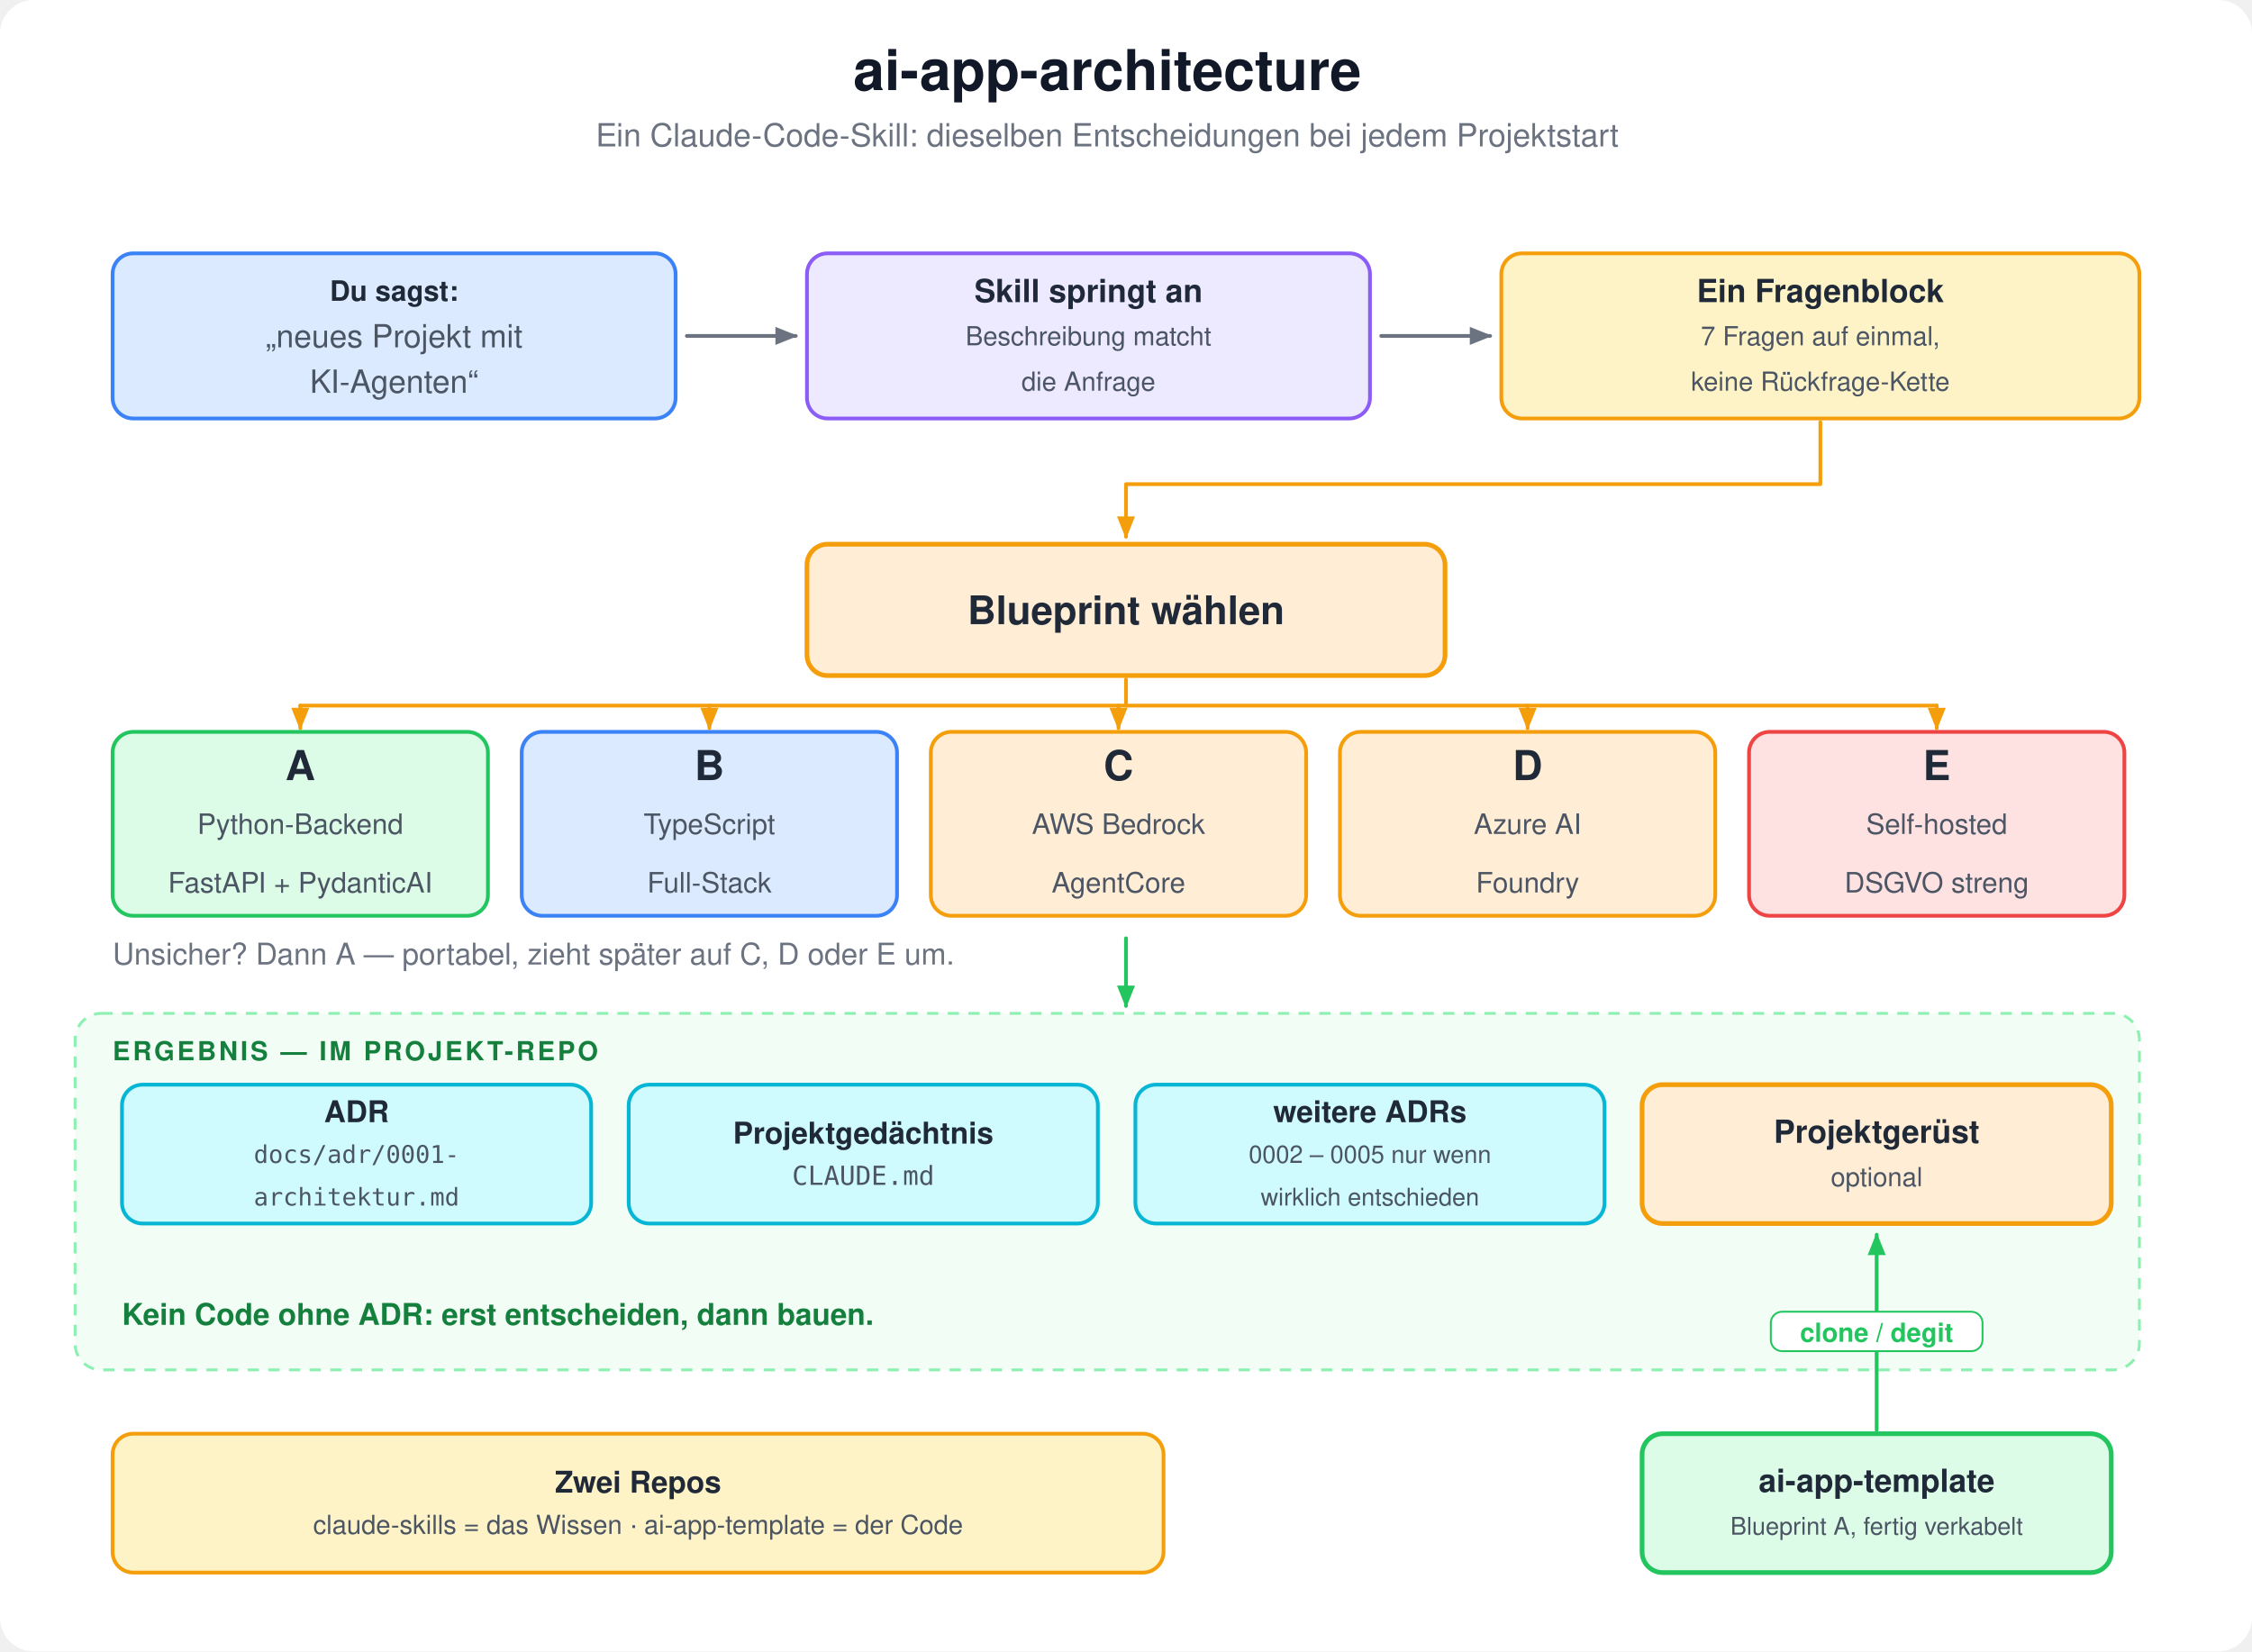
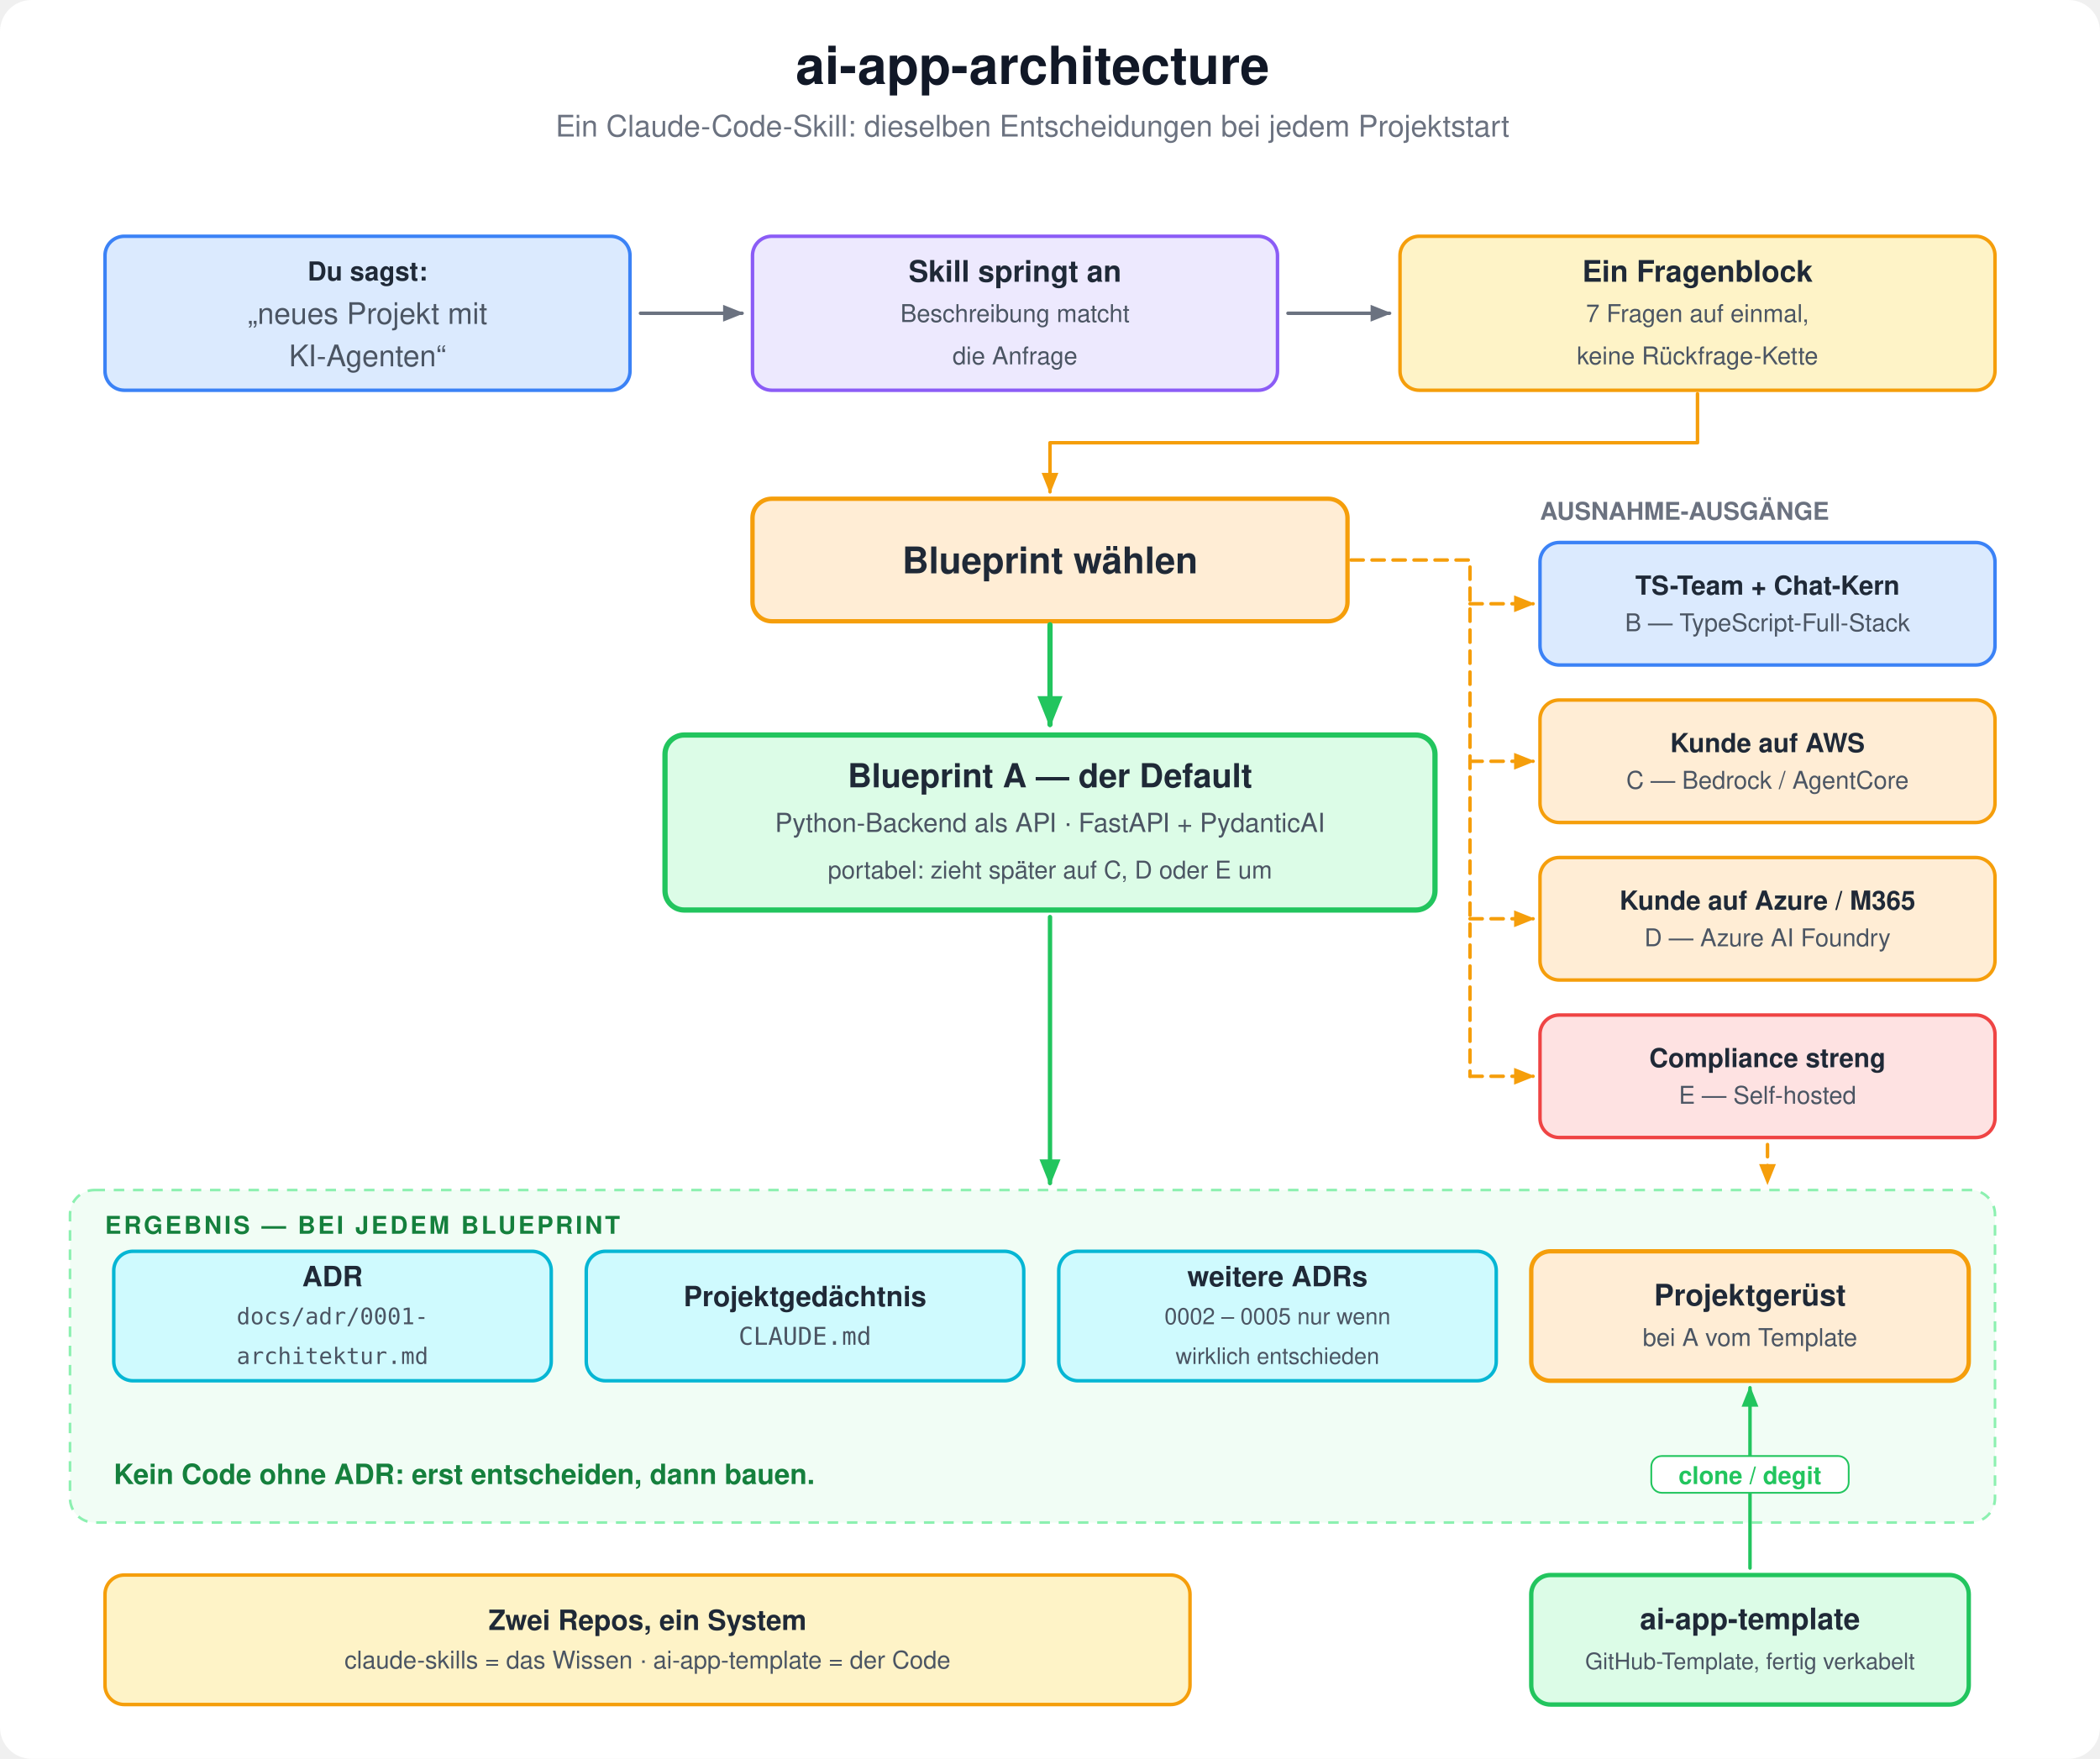
- <svg xmlns="http://www.w3.org/2000/svg" viewBox="0 0 1200 880" width="1200" height="880" role="img">
+ <svg xmlns="http://www.w3.org/2000/svg" viewBox="0 0 1200 1005" width="1200" height="1005" role="img">
  <defs>
    <marker id="ah22c55e" viewBox="0 0 10 10" refX="9" refY="5" markerWidth="6" markerHeight="6" orient="auto-start-reverse">
      <path d="M 0 1 L 10 5 L 0 9 z" fill="#22c55e" />
    </marker>
    <marker id="ah6b7280" viewBox="0 0 10 10" refX="9" refY="5" markerWidth="6" markerHeight="6" orient="auto-start-reverse">
      <path d="M 0 1 L 10 5 L 0 9 z" fill="#6b7280" />
    </marker>
    <marker id="ahf59e0b" viewBox="0 0 10 10" refX="9" refY="5" markerWidth="6" markerHeight="6" orient="auto-start-reverse">
      <path d="M 0 1 L 10 5 L 0 9 z" fill="#f59e0b" />
    </marker>
  </defs>
-   <rect width="1200" height="880" rx="18" fill="#ffffff" />
+   <rect width="1200" height="1005" rx="18" fill="#ffffff" />
  <text x="590" y="48" text-anchor="middle" font-family="ui-sans-serif, -apple-system, 'Segoe UI', Helvetica, Arial, sans-serif" font-size="30" font-weight="700" fill="#111827">ai-app-architecture</text>
  <text x="590" y="78" text-anchor="middle" font-family="ui-sans-serif, -apple-system, 'Segoe UI', Helvetica, Arial, sans-serif" font-size="17" font-weight="500" fill="#6b7280">Ein Claude-Code-Skill: dieselben Entscheidungen bei jedem Projektstart</text>
  <rect x="60" y="135" width="300" height="88" rx="11" fill="#dbeafe" stroke="#3b82f6" stroke-width="2" />
  <text x="210.0" y="160.3" text-anchor="middle" font-family="ui-sans-serif, -apple-system, 'Segoe UI', Helvetica, Arial, sans-serif" font-size="15" font-weight="700" fill="#1f2937">Du sagst:</text>
  <text x="210.0" y="185.1" text-anchor="middle" font-family="ui-sans-serif, -apple-system, 'Segoe UI', Helvetica, Arial, sans-serif" font-size="17" font-weight="500" fill="#4b5563">„neues Projekt mit</text>
  <text x="210.0" y="209.3" text-anchor="middle" font-family="ui-sans-serif, -apple-system, 'Segoe UI', Helvetica, Arial, sans-serif" font-size="17" font-weight="500" fill="#4b5563">KI-Agenten“</text>
  <path d="M 366 179 L 424 179" fill="none" stroke="#6b7280" stroke-width="2" stroke-linecap="round" stroke-linejoin="round" marker-end="url(#ah6b7280)" />
  <rect x="430" y="135" width="300" height="88" rx="11" fill="#ede9fe" stroke="#8b5cf6" stroke-width="2" />
  <text x="580.0" y="161.0" text-anchor="middle" font-family="ui-sans-serif, -apple-system, 'Segoe UI', Helvetica, Arial, sans-serif" font-size="17" font-weight="700" fill="#1f2937">Skill springt an</text>
  <text x="580.0" y="184.0" text-anchor="middle" font-family="ui-sans-serif, -apple-system, 'Segoe UI', Helvetica, Arial, sans-serif" font-size="14" font-weight="500" fill="#4b5563">Beschreibung matcht</text>
  <text x="580.0" y="208.2" text-anchor="middle" font-family="ui-sans-serif, -apple-system, 'Segoe UI', Helvetica, Arial, sans-serif" font-size="14" font-weight="500" fill="#4b5563">die Anfrage</text>
  <path d="M 736 179 L 794 179" fill="none" stroke="#6b7280" stroke-width="2" stroke-linecap="round" stroke-linejoin="round" marker-end="url(#ah6b7280)" />
  <rect x="800" y="135" width="340" height="88" rx="11" fill="#fef3c7" stroke="#f59e0b" stroke-width="2" />
  <text x="970.0" y="161.0" text-anchor="middle" font-family="ui-sans-serif, -apple-system, 'Segoe UI', Helvetica, Arial, sans-serif" font-size="17" font-weight="700" fill="#1f2937">Ein Fragenblock</text>
  <text x="970.0" y="184.0" text-anchor="middle" font-family="ui-sans-serif, -apple-system, 'Segoe UI', Helvetica, Arial, sans-serif" font-size="14" font-weight="500" fill="#4b5563">7 Fragen auf einmal,</text>
  <text x="970.0" y="208.2" text-anchor="middle" font-family="ui-sans-serif, -apple-system, 'Segoe UI', Helvetica, Arial, sans-serif" font-size="14" font-weight="500" fill="#4b5563">keine Rückfrage-Kette</text>
-   <path d="M 970 225 L 970 258 L 600 258 L 600 286" fill="none" stroke="#f59e0b" stroke-width="2" stroke-linecap="round" stroke-linejoin="round" marker-end="url(#ahf59e0b)" />
-   <rect x="430" y="290" width="340" height="70" rx="11" fill="#ffedd5" stroke="#f59e0b" stroke-width="2.5" />
-   <text x="600.0" y="332.6" text-anchor="middle" font-family="ui-sans-serif, -apple-system, 'Segoe UI', Helvetica, Arial, sans-serif" font-size="21" font-weight="700" fill="#1f2937">Blueprint wählen</text>
-   <path d="M 600 362 L 600 376" fill="none" stroke="#f59e0b" stroke-width="2" stroke-linecap="round" stroke-linejoin="round" />
-   <path d="M 160 376 L 1032 376" fill="none" stroke="#f59e0b" stroke-width="2" stroke-linecap="round" stroke-linejoin="round" />
-   <path d="M 160 376 L 160 388" fill="none" stroke="#f59e0b" stroke-width="2" stroke-linecap="round" stroke-linejoin="round" marker-end="url(#ahf59e0b)" />
-   <rect x="60" y="390" width="200" height="98" rx="11" fill="#dcfce7" stroke="#22c55e" stroke-width="2" />
-   <text x="160.0" y="415.7" text-anchor="middle" font-family="ui-sans-serif, -apple-system, 'Segoe UI', Helvetica, Arial, sans-serif" font-size="22" font-weight="700" fill="#1f2937">A</text>
-   <text x="160.0" y="444.4" text-anchor="middle" font-family="ui-sans-serif, -apple-system, 'Segoe UI', Helvetica, Arial, sans-serif" font-size="15" font-weight="500" fill="#4b5563">Python-Backend</text>
-   <text x="160.0" y="475.6" text-anchor="middle" font-family="ui-sans-serif, -apple-system, 'Segoe UI', Helvetica, Arial, sans-serif" font-size="15" font-weight="500" fill="#4b5563">FastAPI + PydanticAI</text>
-   <path d="M 378 376 L 378 388" fill="none" stroke="#f59e0b" stroke-width="2" stroke-linecap="round" stroke-linejoin="round" marker-end="url(#ahf59e0b)" />
-   <rect x="278" y="390" width="200" height="98" rx="11" fill="#dbeafe" stroke="#3b82f6" stroke-width="2" />
-   <text x="378.0" y="415.7" text-anchor="middle" font-family="ui-sans-serif, -apple-system, 'Segoe UI', Helvetica, Arial, sans-serif" font-size="22" font-weight="700" fill="#1f2937">B</text>
-   <text x="378.0" y="444.4" text-anchor="middle" font-family="ui-sans-serif, -apple-system, 'Segoe UI', Helvetica, Arial, sans-serif" font-size="15" font-weight="500" fill="#4b5563">TypeScript</text>
-   <text x="378.0" y="475.6" text-anchor="middle" font-family="ui-sans-serif, -apple-system, 'Segoe UI', Helvetica, Arial, sans-serif" font-size="15" font-weight="500" fill="#4b5563">Full-Stack</text>
-   <path d="M 596 376 L 596 388" fill="none" stroke="#f59e0b" stroke-width="2" stroke-linecap="round" stroke-linejoin="round" marker-end="url(#ahf59e0b)" />
-   <rect x="496" y="390" width="200" height="98" rx="11" fill="#ffedd5" stroke="#f59e0b" stroke-width="2" />
-   <text x="596.0" y="415.7" text-anchor="middle" font-family="ui-sans-serif, -apple-system, 'Segoe UI', Helvetica, Arial, sans-serif" font-size="22" font-weight="700" fill="#1f2937">C</text>
-   <text x="596.0" y="444.4" text-anchor="middle" font-family="ui-sans-serif, -apple-system, 'Segoe UI', Helvetica, Arial, sans-serif" font-size="15" font-weight="500" fill="#4b5563">AWS Bedrock</text>
-   <text x="596.0" y="475.6" text-anchor="middle" font-family="ui-sans-serif, -apple-system, 'Segoe UI', Helvetica, Arial, sans-serif" font-size="15" font-weight="500" fill="#4b5563">AgentCore</text>
-   <path d="M 814 376 L 814 388" fill="none" stroke="#f59e0b" stroke-width="2" stroke-linecap="round" stroke-linejoin="round" marker-end="url(#ahf59e0b)" />
-   <rect x="714" y="390" width="200" height="98" rx="11" fill="#ffedd5" stroke="#f59e0b" stroke-width="2" />
-   <text x="814.0" y="415.7" text-anchor="middle" font-family="ui-sans-serif, -apple-system, 'Segoe UI', Helvetica, Arial, sans-serif" font-size="22" font-weight="700" fill="#1f2937">D</text>
-   <text x="814.0" y="444.4" text-anchor="middle" font-family="ui-sans-serif, -apple-system, 'Segoe UI', Helvetica, Arial, sans-serif" font-size="15" font-weight="500" fill="#4b5563">Azure AI</text>
-   <text x="814.0" y="475.6" text-anchor="middle" font-family="ui-sans-serif, -apple-system, 'Segoe UI', Helvetica, Arial, sans-serif" font-size="15" font-weight="500" fill="#4b5563">Foundry</text>
-   <path d="M 1032 376 L 1032 388" fill="none" stroke="#f59e0b" stroke-width="2" stroke-linecap="round" stroke-linejoin="round" marker-end="url(#ahf59e0b)" />
-   <rect x="932" y="390" width="200" height="98" rx="11" fill="#fee2e2" stroke="#ef4444" stroke-width="2" />
-   <text x="1032.0" y="415.7" text-anchor="middle" font-family="ui-sans-serif, -apple-system, 'Segoe UI', Helvetica, Arial, sans-serif" font-size="22" font-weight="700" fill="#1f2937">E</text>
-   <text x="1032.0" y="444.4" text-anchor="middle" font-family="ui-sans-serif, -apple-system, 'Segoe UI', Helvetica, Arial, sans-serif" font-size="15" font-weight="500" fill="#4b5563">Self-hosted</text>
-   <text x="1032.0" y="475.6" text-anchor="middle" font-family="ui-sans-serif, -apple-system, 'Segoe UI', Helvetica, Arial, sans-serif" font-size="15" font-weight="500" fill="#4b5563">DSGVO streng</text>
-   <text x="60" y="514" text-anchor="start" font-family="ui-sans-serif, -apple-system, 'Segoe UI', Helvetica, Arial, sans-serif" font-size="16" font-weight="500" fill="#6b7280">Unsicher? Dann A — portabel, zieht später auf C, D oder E um.</text>
-   <path d="M 600 500 L 600 536" fill="none" stroke="#22c55e" stroke-width="2" stroke-linecap="round" stroke-linejoin="round" marker-end="url(#ah22c55e)" />
-   <rect x="40" y="540" width="1100" height="190" rx="14" fill="#f0fdf4" stroke="#86efac" stroke-width="1.5" stroke-dasharray="6 5" opacity="0.95" />
-   <text x="60" y="565" font-family="ui-sans-serif, -apple-system, 'Segoe UI', Helvetica, Arial, sans-serif" font-size="14" font-weight="700" letter-spacing="1.4" fill="#15803d">ERGEBNIS  —  IM PROJEKT-REPO</text>
-   <rect x="65" y="578" width="250" height="74" rx="11" fill="#cffafe" stroke="#06b6d4" stroke-width="2" />
-   <text x="190.0" y="598.0" text-anchor="middle" font-family="ui-sans-serif, -apple-system, 'Segoe UI', Helvetica, Arial, sans-serif" font-size="16" font-weight="700" fill="#1f2937">ADR</text>
-   <text x="190.0" y="619.7" text-anchor="middle" font-family="ui-monospace, SFMono-Regular, 'JetBrains Mono', Consolas, monospace" font-size="13" font-weight="500" fill="#4b5563">docs/adr/0001-</text>
-   <text x="190.0" y="642.4" text-anchor="middle" font-family="ui-monospace, SFMono-Regular, 'JetBrains Mono', Consolas, monospace" font-size="13" font-weight="500" fill="#4b5563">architektur.md</text>
-   <rect x="335" y="578" width="250" height="74" rx="11" fill="#cffafe" stroke="#06b6d4" stroke-width="2" />
-   <text x="460.0" y="609.4" text-anchor="middle" font-family="ui-sans-serif, -apple-system, 'Segoe UI', Helvetica, Arial, sans-serif" font-size="16" font-weight="700" fill="#1f2937">Projektgedächtnis</text>
-   <text x="460.0" y="631.4" text-anchor="middle" font-family="ui-monospace, SFMono-Regular, 'JetBrains Mono', Consolas, monospace" font-size="14" font-weight="500" fill="#4b5563">CLAUDE.md</text>
-   <rect x="605" y="578" width="250" height="74" rx="11" fill="#cffafe" stroke="#06b6d4" stroke-width="2" />
-   <text x="730.0" y="598.0" text-anchor="middle" font-family="ui-sans-serif, -apple-system, 'Segoe UI', Helvetica, Arial, sans-serif" font-size="16" font-weight="700" fill="#1f2937">weitere ADRs</text>
-   <text x="730.0" y="619.7" text-anchor="middle" font-family="ui-sans-serif, -apple-system, 'Segoe UI', Helvetica, Arial, sans-serif" font-size="13" font-weight="500" fill="#4b5563">0002 – 0005 nur wenn</text>
-   <text x="730.0" y="642.4" text-anchor="middle" font-family="ui-sans-serif, -apple-system, 'Segoe UI', Helvetica, Arial, sans-serif" font-size="13" font-weight="500" fill="#4b5563">wirklich entschieden</text>
-   <rect x="875" y="578" width="250" height="74" rx="11" fill="#ffedd5" stroke="#f59e0b" stroke-width="2.5" />
-   <text x="1000.0" y="609.0" text-anchor="middle" font-family="ui-sans-serif, -apple-system, 'Segoe UI', Helvetica, Arial, sans-serif" font-size="17" font-weight="700" fill="#1f2937">Projektgerüst</text>
-   <text x="1000.0" y="632.1" text-anchor="middle" font-family="ui-sans-serif, -apple-system, 'Segoe UI', Helvetica, Arial, sans-serif" font-size="14" font-weight="500" fill="#4b5563">optional</text>
-   <text x="65" y="706" text-anchor="start" font-family="ui-sans-serif, -apple-system, 'Segoe UI', Helvetica, Arial, sans-serif" font-size="16" font-weight="600" fill="#15803d">Kein Code ohne ADR: erst entscheiden, dann bauen.</text>
-   <path d="M 1000 762 L 1000 658" fill="none" stroke="#22c55e" stroke-width="2" stroke-linecap="round" stroke-linejoin="round" marker-end="url(#ah22c55e)" />
-   <rect x="943.6" y="699" width="112.8" height="21" rx="6" fill="#ffffff" stroke="#22c55e" stroke-width="1" />
-   <text x="1000" y="715" text-anchor="middle" font-family="ui-sans-serif, -apple-system, 'Segoe UI', Helvetica, Arial, sans-serif" font-size="14" font-weight="600" fill="#22c55e">clone / degit</text>
-   <rect x="875" y="764" width="250" height="74" rx="11" fill="#dcfce7" stroke="#22c55e" stroke-width="2.5" />
-   <text x="1000.0" y="795.0" text-anchor="middle" font-family="ui-sans-serif, -apple-system, 'Segoe UI', Helvetica, Arial, sans-serif" font-size="17" font-weight="700" fill="#1f2937">ai-app-template</text>
-   <text x="1000.0" y="817.8" text-anchor="middle" font-family="ui-sans-serif, -apple-system, 'Segoe UI', Helvetica, Arial, sans-serif" font-size="13" font-weight="500" fill="#4b5563">Blueprint A, fertig verkabelt</text>
-   <rect x="60" y="764" width="560" height="74" rx="11" fill="#fef3c7" stroke="#f59e0b" stroke-width="2" />
-   <text x="340.0" y="795.4" text-anchor="middle" font-family="ui-sans-serif, -apple-system, 'Segoe UI', Helvetica, Arial, sans-serif" font-size="16" font-weight="700" fill="#1f2937">Zwei Repos</text>
-   <text x="340.0" y="817.4" text-anchor="middle" font-family="ui-sans-serif, -apple-system, 'Segoe UI', Helvetica, Arial, sans-serif" font-size="14" font-weight="500" fill="#4b5563">claude-skills = das Wissen   ·   ai-app-template = der Code</text>
+   <path d="M 970 225 L 970 253 L 600 253 L 600 281" fill="none" stroke="#f59e0b" stroke-width="2" stroke-linecap="round" stroke-linejoin="round" marker-end="url(#ahf59e0b)" />
+   <rect x="430" y="285" width="340" height="70" rx="11" fill="#ffedd5" stroke="#f59e0b" stroke-width="2.5" />
+   <text x="600.0" y="327.6" text-anchor="middle" font-family="ui-sans-serif, -apple-system, 'Segoe UI', Helvetica, Arial, sans-serif" font-size="21" font-weight="700" fill="#1f2937">Blueprint wählen</text>
+   <path d="M 600 357 L 600 414" fill="none" stroke="#22c55e" stroke-width="3" stroke-linecap="round" stroke-linejoin="round" marker-end="url(#ah22c55e)" />
+   <rect x="380" y="420" width="440" height="100" rx="11" fill="#dcfce7" stroke="#22c55e" stroke-width="3" />
+   <text x="600.0" y="449.9" text-anchor="middle" font-family="ui-sans-serif, -apple-system, 'Segoe UI', Helvetica, Arial, sans-serif" font-size="19" font-weight="700" fill="#1f2937">Blueprint A — der Default</text>
+   <text x="600.0" y="475.4" text-anchor="middle" font-family="ui-sans-serif, -apple-system, 'Segoe UI', Helvetica, Arial, sans-serif" font-size="15" font-weight="500" fill="#4b5563">Python-Backend als API · FastAPI + PydanticAI</text>
+   <text x="600.0" y="502.0" text-anchor="middle" font-family="ui-sans-serif, -apple-system, 'Segoe UI', Helvetica, Arial, sans-serif" font-size="14" font-weight="500" fill="#4b5563">portabel: zieht später auf C, D oder E um</text>
+   <text x="880" y="297" text-anchor="start" font-family="ui-sans-serif, -apple-system, 'Segoe UI', Helvetica, Arial, sans-serif" font-size="14" font-weight="700" fill="#6b7280">AUSNAHME-AUSGÄNGE</text>
+   <path d="M 772 320 L 840 320 L 840 615" fill="none" stroke="#f59e0b" stroke-width="2" stroke-linecap="round" stroke-linejoin="round" stroke-dasharray="7 5" />
+   <path d="M 840 345 L 876 345" fill="none" stroke="#f59e0b" stroke-width="2" stroke-linecap="round" stroke-linejoin="round" stroke-dasharray="7 5" marker-end="url(#ahf59e0b)" />
+   <path d="M 840 435 L 876 435" fill="none" stroke="#f59e0b" stroke-width="2" stroke-linecap="round" stroke-linejoin="round" stroke-dasharray="7 5" marker-end="url(#ahf59e0b)" />
+   <path d="M 840 525 L 876 525" fill="none" stroke="#f59e0b" stroke-width="2" stroke-linecap="round" stroke-linejoin="round" stroke-dasharray="7 5" marker-end="url(#ahf59e0b)" />
+   <path d="M 840 615 L 876 615" fill="none" stroke="#f59e0b" stroke-width="2" stroke-linecap="round" stroke-linejoin="round" stroke-dasharray="7 5" marker-end="url(#ahf59e0b)" />
+   <rect x="880" y="310" width="260" height="70" rx="11" fill="#dbeafe" stroke="#3b82f6" stroke-width="2" />
+   <text x="1010.0" y="339.8" text-anchor="middle" font-family="ui-sans-serif, -apple-system, 'Segoe UI', Helvetica, Arial, sans-serif" font-size="15" font-weight="700" fill="#1f2937">TS-Team + Chat-Kern</text>
+   <text x="1010.0" y="360.7" text-anchor="middle" font-family="ui-sans-serif, -apple-system, 'Segoe UI', Helvetica, Arial, sans-serif" font-size="14" font-weight="500" fill="#4b5563">B — TypeScript-Full-Stack</text>
+   <rect x="880" y="400" width="260" height="70" rx="11" fill="#ffedd5" stroke="#f59e0b" stroke-width="2" />
+   <text x="1010.0" y="429.8" text-anchor="middle" font-family="ui-sans-serif, -apple-system, 'Segoe UI', Helvetica, Arial, sans-serif" font-size="15" font-weight="700" fill="#1f2937">Kunde auf AWS</text>
+   <text x="1010.0" y="450.7" text-anchor="middle" font-family="ui-sans-serif, -apple-system, 'Segoe UI', Helvetica, Arial, sans-serif" font-size="14" font-weight="500" fill="#4b5563">C — Bedrock / AgentCore</text>
+   <rect x="880" y="490" width="260" height="70" rx="11" fill="#ffedd5" stroke="#f59e0b" stroke-width="2" />
+   <text x="1010.0" y="519.8" text-anchor="middle" font-family="ui-sans-serif, -apple-system, 'Segoe UI', Helvetica, Arial, sans-serif" font-size="15" font-weight="700" fill="#1f2937">Kunde auf Azure / M365</text>
+   <text x="1010.0" y="540.7" text-anchor="middle" font-family="ui-sans-serif, -apple-system, 'Segoe UI', Helvetica, Arial, sans-serif" font-size="14" font-weight="500" fill="#4b5563">D — Azure AI Foundry</text>
+   <rect x="880" y="580" width="260" height="70" rx="11" fill="#fee2e2" stroke="#ef4444" stroke-width="2" />
+   <text x="1010.0" y="609.8" text-anchor="middle" font-family="ui-sans-serif, -apple-system, 'Segoe UI', Helvetica, Arial, sans-serif" font-size="15" font-weight="700" fill="#1f2937">Compliance streng</text>
+   <text x="1010.0" y="630.7" text-anchor="middle" font-family="ui-sans-serif, -apple-system, 'Segoe UI', Helvetica, Arial, sans-serif" font-size="14" font-weight="500" fill="#4b5563">E — Self-hosted</text>
+   <path d="M 600 524 L 600 676" fill="none" stroke="#22c55e" stroke-width="2.5" stroke-linecap="round" stroke-linejoin="round" marker-end="url(#ah22c55e)" />
+   <path d="M 1010 654 L 1010 676" fill="none" stroke="#f59e0b" stroke-width="2" stroke-linecap="round" stroke-linejoin="round" stroke-dasharray="7 5" marker-end="url(#ahf59e0b)" />
+   <rect x="40" y="680" width="1100" height="190" rx="14" fill="#f0fdf4" stroke="#86efac" stroke-width="1.5" stroke-dasharray="6 5" opacity="0.95" />
+   <text x="60" y="705" font-family="ui-sans-serif, -apple-system, 'Segoe UI', Helvetica, Arial, sans-serif" font-size="14" font-weight="700" letter-spacing="1.4" fill="#15803d">ERGEBNIS  —  BEI JEDEM BLUEPRINT</text>
+   <rect x="65" y="715" width="250" height="74" rx="11" fill="#cffafe" stroke="#06b6d4" stroke-width="2" />
+   <text x="190.0" y="735.0" text-anchor="middle" font-family="ui-sans-serif, -apple-system, 'Segoe UI', Helvetica, Arial, sans-serif" font-size="16" font-weight="700" fill="#1f2937">ADR</text>
+   <text x="190.0" y="756.7" text-anchor="middle" font-family="ui-monospace, SFMono-Regular, 'JetBrains Mono', Consolas, monospace" font-size="13" font-weight="500" fill="#4b5563">docs/adr/0001-</text>
+   <text x="190.0" y="779.4" text-anchor="middle" font-family="ui-monospace, SFMono-Regular, 'JetBrains Mono', Consolas, monospace" font-size="13" font-weight="500" fill="#4b5563">architektur.md</text>
+   <rect x="335" y="715" width="250" height="74" rx="11" fill="#cffafe" stroke="#06b6d4" stroke-width="2" />
+   <text x="460.0" y="746.4" text-anchor="middle" font-family="ui-sans-serif, -apple-system, 'Segoe UI', Helvetica, Arial, sans-serif" font-size="16" font-weight="700" fill="#1f2937">Projektgedächtnis</text>
+   <text x="460.0" y="768.4" text-anchor="middle" font-family="ui-monospace, SFMono-Regular, 'JetBrains Mono', Consolas, monospace" font-size="14" font-weight="500" fill="#4b5563">CLAUDE.md</text>
+   <rect x="605" y="715" width="250" height="74" rx="11" fill="#cffafe" stroke="#06b6d4" stroke-width="2" />
+   <text x="730.0" y="735.0" text-anchor="middle" font-family="ui-sans-serif, -apple-system, 'Segoe UI', Helvetica, Arial, sans-serif" font-size="16" font-weight="700" fill="#1f2937">weitere ADRs</text>
+   <text x="730.0" y="756.7" text-anchor="middle" font-family="ui-sans-serif, -apple-system, 'Segoe UI', Helvetica, Arial, sans-serif" font-size="13" font-weight="500" fill="#4b5563">0002 – 0005 nur wenn</text>
+   <text x="730.0" y="779.4" text-anchor="middle" font-family="ui-sans-serif, -apple-system, 'Segoe UI', Helvetica, Arial, sans-serif" font-size="13" font-weight="500" fill="#4b5563">wirklich entschieden</text>
+   <rect x="875" y="715" width="250" height="74" rx="11" fill="#ffedd5" stroke="#f59e0b" stroke-width="2.5" />
+   <text x="1000.0" y="746.0" text-anchor="middle" font-family="ui-sans-serif, -apple-system, 'Segoe UI', Helvetica, Arial, sans-serif" font-size="17" font-weight="700" fill="#1f2937">Projektgerüst</text>
+   <text x="1000.0" y="769.1" text-anchor="middle" font-family="ui-sans-serif, -apple-system, 'Segoe UI', Helvetica, Arial, sans-serif" font-size="14" font-weight="500" fill="#4b5563">bei A vom Template</text>
+   <text x="65" y="848" text-anchor="start" font-family="ui-sans-serif, -apple-system, 'Segoe UI', Helvetica, Arial, sans-serif" font-size="16" font-weight="600" fill="#15803d">Kein Code ohne ADR: erst entscheiden, dann bauen.</text>
+   <rect x="60" y="900" width="620" height="74" rx="11" fill="#fef3c7" stroke="#f59e0b" stroke-width="2" />
+   <text x="370.0" y="931.4" text-anchor="middle" font-family="ui-sans-serif, -apple-system, 'Segoe UI', Helvetica, Arial, sans-serif" font-size="16" font-weight="700" fill="#1f2937">Zwei Repos, ein System</text>
+   <text x="370.0" y="953.4" text-anchor="middle" font-family="ui-sans-serif, -apple-system, 'Segoe UI', Helvetica, Arial, sans-serif" font-size="14" font-weight="500" fill="#4b5563">claude-skills = das Wissen   ·   ai-app-template = der Code</text>
+   <path d="M 1000 896 L 1000 793" fill="none" stroke="#22c55e" stroke-width="2" stroke-linecap="round" stroke-linejoin="round" marker-end="url(#ah22c55e)" />
+   <rect x="943.6" y="832" width="112.8" height="21" rx="6" fill="#ffffff" stroke="#22c55e" stroke-width="1" />
+   <text x="1000" y="848" text-anchor="middle" font-family="ui-sans-serif, -apple-system, 'Segoe UI', Helvetica, Arial, sans-serif" font-size="14" font-weight="600" fill="#22c55e">clone / degit</text>
+   <rect x="875" y="900" width="250" height="74" rx="11" fill="#dcfce7" stroke="#22c55e" stroke-width="2.5" />
+   <text x="1000.0" y="931.0" text-anchor="middle" font-family="ui-sans-serif, -apple-system, 'Segoe UI', Helvetica, Arial, sans-serif" font-size="17" font-weight="700" fill="#1f2937">ai-app-template</text>
+   <text x="1000.0" y="953.8" text-anchor="middle" font-family="ui-sans-serif, -apple-system, 'Segoe UI', Helvetica, Arial, sans-serif" font-size="13" font-weight="500" fill="#4b5563">GitHub-Template, fertig verkabelt</text>
</svg>
